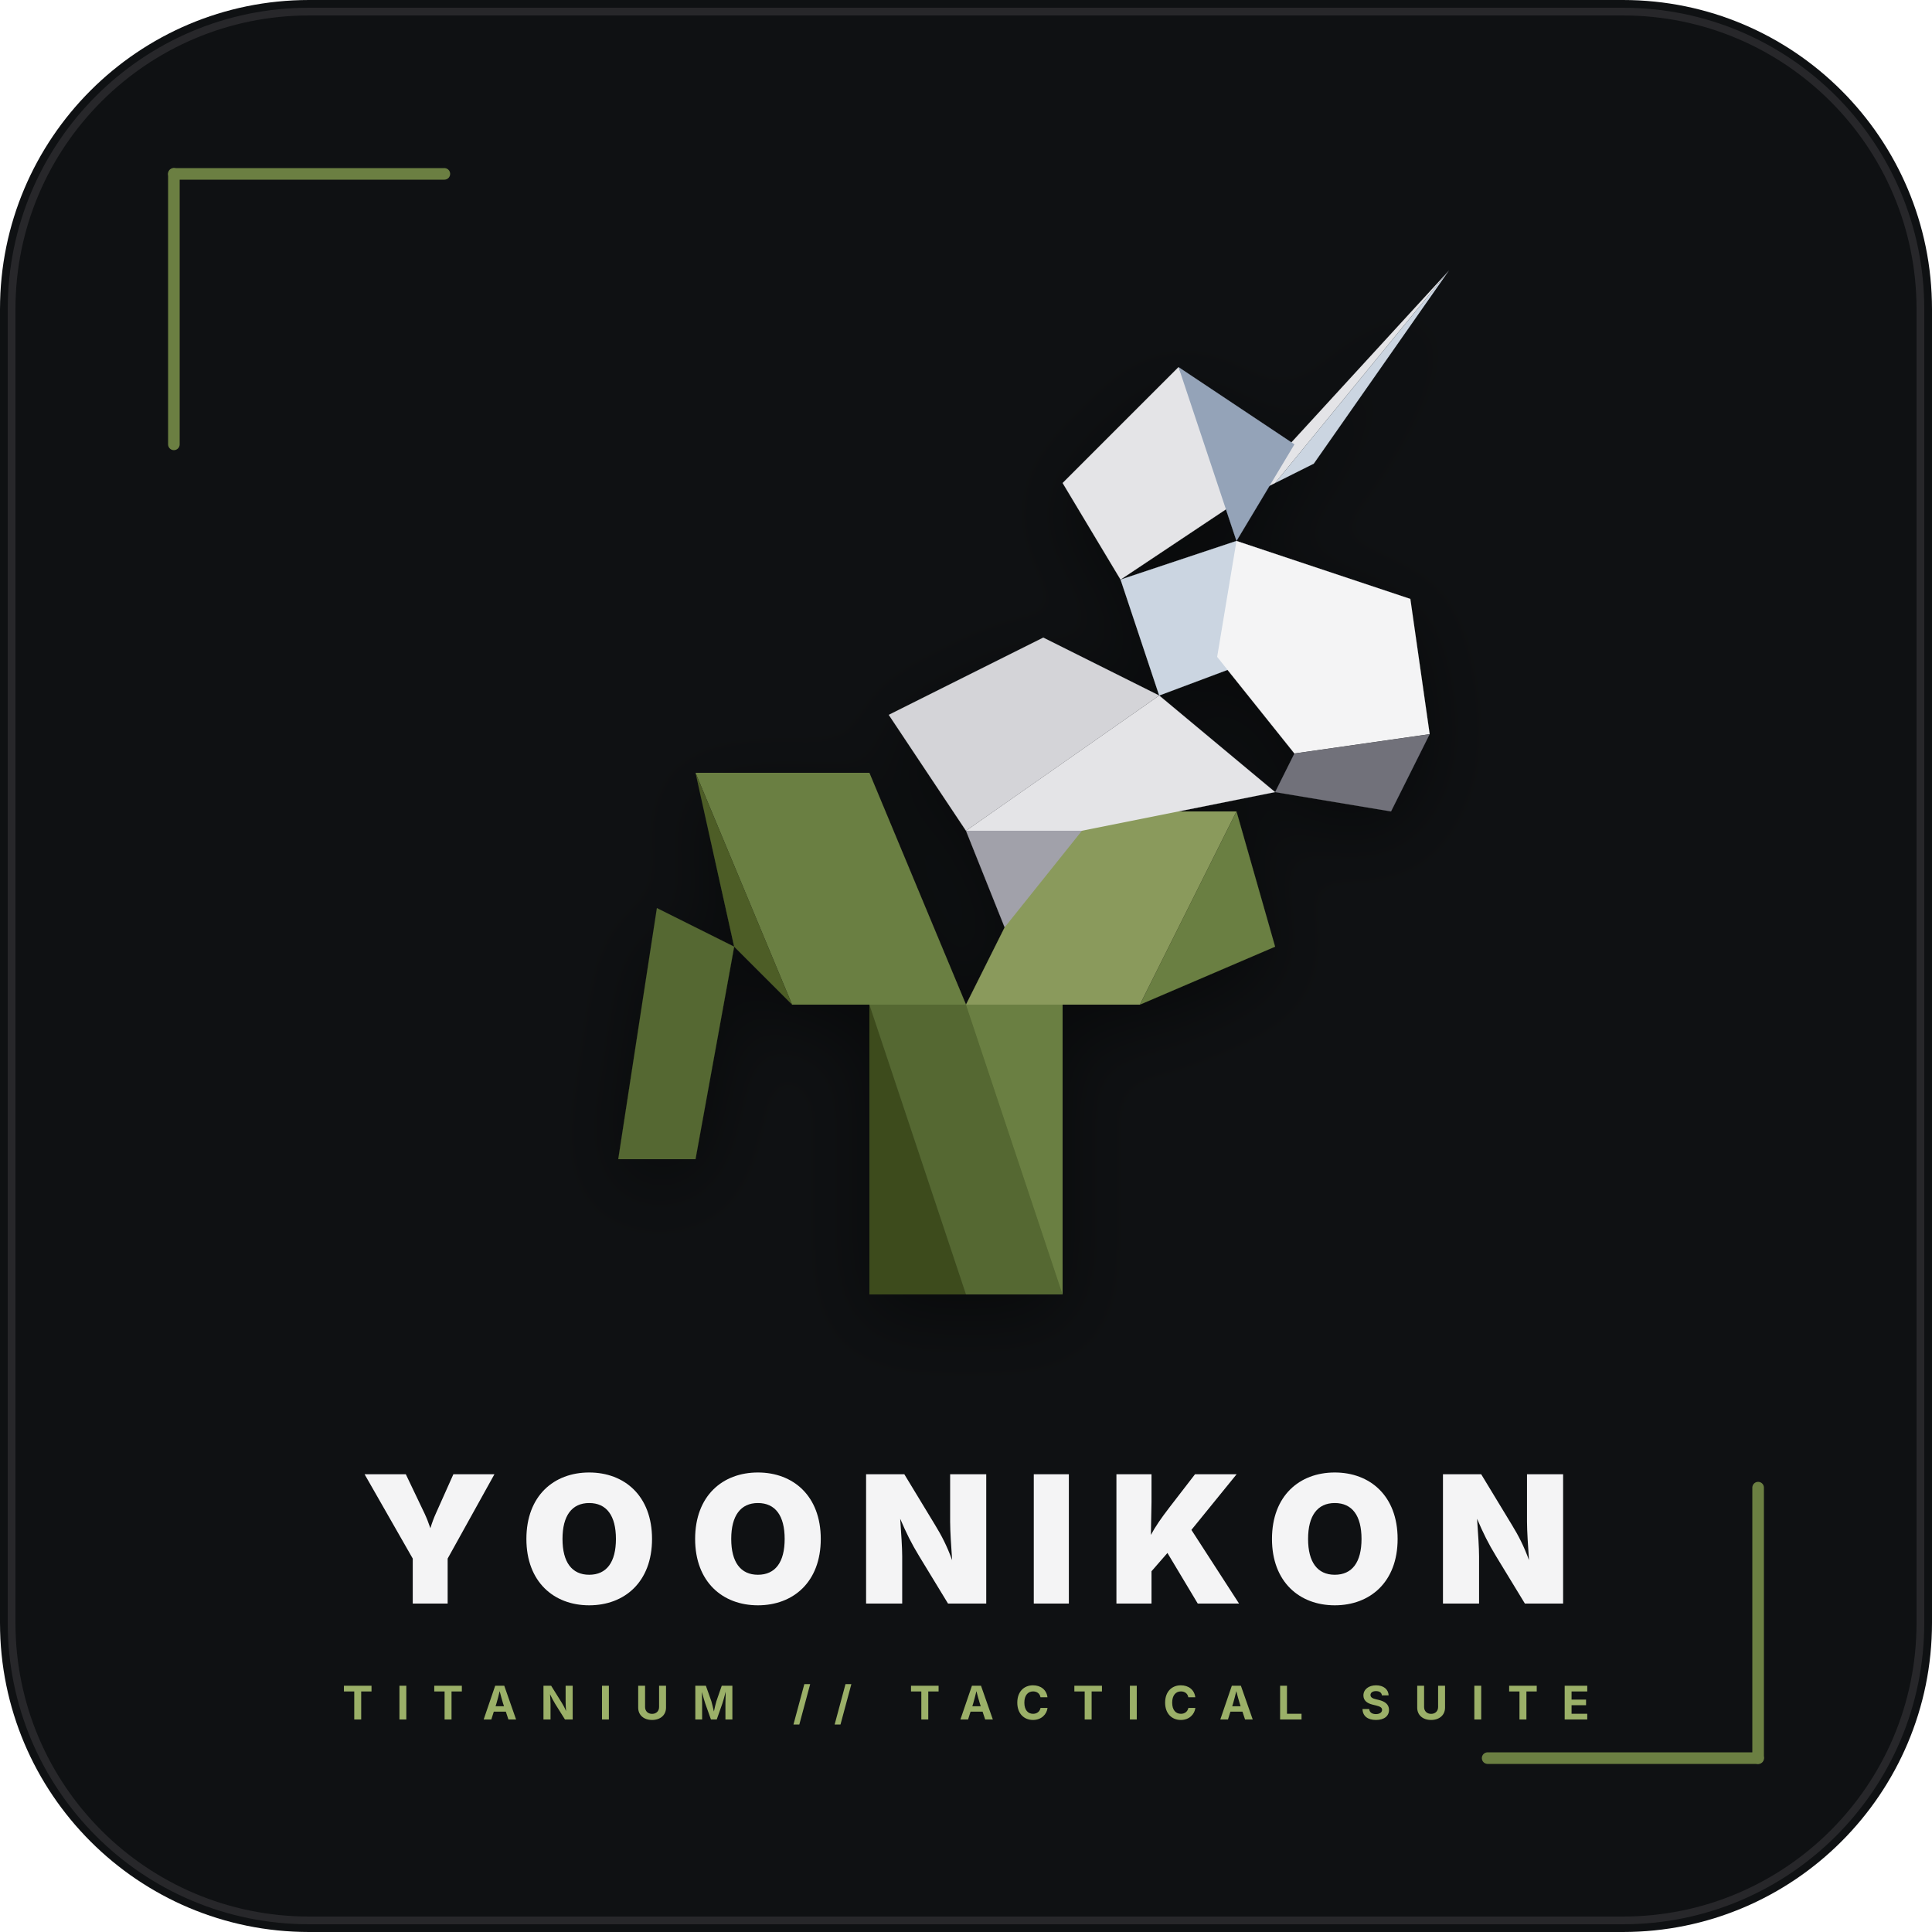
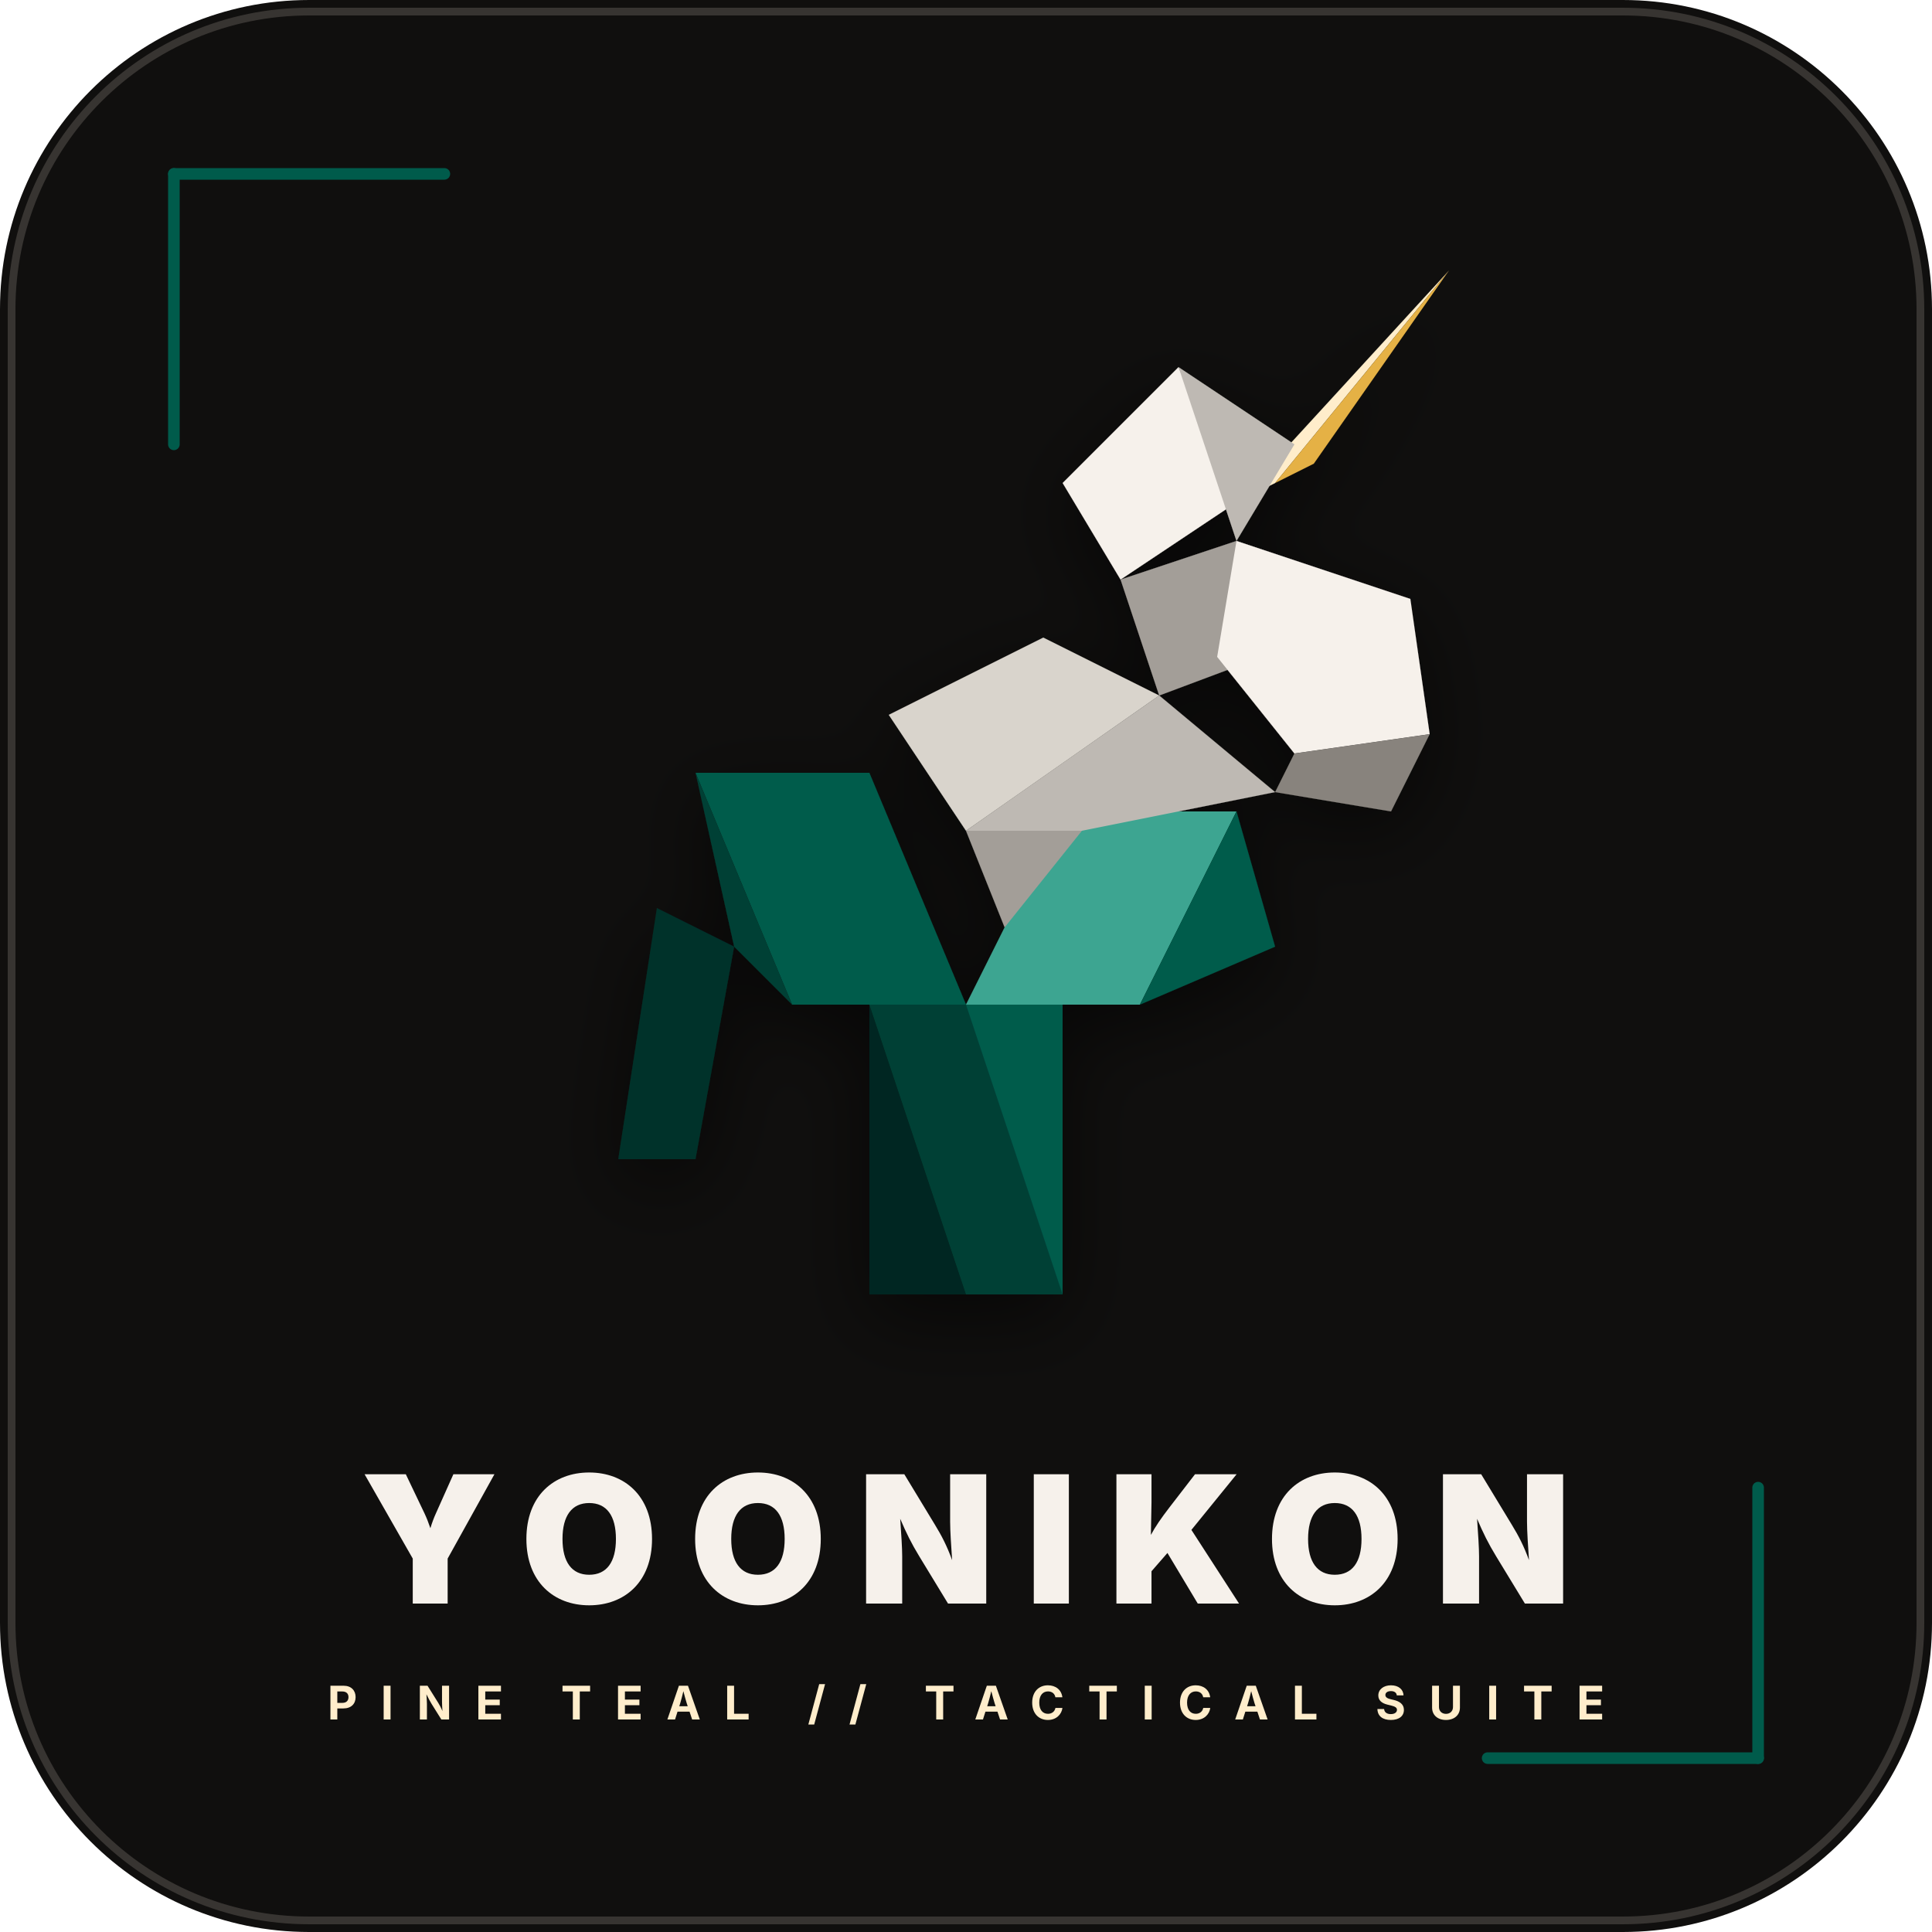
<svg xmlns="http://www.w3.org/2000/svg" viewBox="0 0 500 500" width="100%" height="100%">
  <defs>
    <filter id="softShadow" x="-10%" y="-10%" width="120%" height="120%">
-       <feDropShadow dx="0" dy="6" stdDeviation="10" flood-color="#000000" flood-opacity="0.45" />
+       <feDropShadow dx="0" dy="6" stdDeviation="10" flood-color="#000000" flood-opacity="0.55" />
    </filter>
  </defs>
-   <rect width="500" height="500" rx="80" fill="#0f1113" />
-   <rect width="494" height="494" x="3" y="3" rx="77" fill="none" stroke="#27272a" stroke-width="2" />
-   <line x1="45" y1="45" x2="115" y2="45" stroke="#6b7f42" stroke-width="3" stroke-linecap="round" />
-   <line x1="45" y1="45" x2="45" y2="115" stroke="#6b7f42" stroke-width="3" stroke-linecap="round" />
-   <line x1="455" y1="455" x2="385" y2="455" stroke="#6b7f42" stroke-width="3" stroke-linecap="round" />
-   <line x1="455" y1="455" x2="455" y2="385" stroke="#6b7f42" stroke-width="3" stroke-linecap="round" />
+   <rect width="500" height="500" rx="80" fill="#100f0e" />
+   <rect width="494" height="494" x="3" y="3" rx="77" fill="none" stroke="#373431" stroke-width="2" />
+   <line x1="45" y1="45" x2="115" y2="45" stroke="#005b4b" stroke-width="3" stroke-linecap="round" />
+   <line x1="45" y1="45" x2="45" y2="115" stroke="#005b4b" stroke-width="3" stroke-linecap="round" />
+   <line x1="455" y1="455" x2="385" y2="455" stroke="#005b4b" stroke-width="3" stroke-linecap="round" />
+   <line x1="455" y1="455" x2="455" y2="385" stroke="#005b4b" stroke-width="3" stroke-linecap="round" />
  <g transform="translate(10, -5)" filter="url(#softShadow)">
-     <polygon points="170,205 215,205 240,265 195,265" fill="#6b7f42" />
-     <polygon points="170,205 195,265 180,250" fill="#4d5d28" />
-     <polygon points="160,240 180,250 170,305 150,305" fill="#556832" />
-     <polygon points="310,215 265,215 240,265 285,265" fill="#8a9a5b" />
-     <polygon points="285,265 310,215 320,250" fill="#6b7f42" />
-     <polygon points="215,265 265,265 265,340 215,340" fill="#556832" />
-     <polygon points="215,265 240,340 215,340" fill="#3d4b1f" />
-     <polygon points="240,265 265,265 265,340" fill="#6b7f42" />
-     <polygon points="310,135 365,75 320,130" fill="#e4e4e7" />
-     <polygon points="320,130 365,75 330,125" fill="#cbd5e1" />
-     <polygon points="265,130 295,100 310,135 280,155" fill="#e4e4e7" />
-     <polygon points="295,100 325,120 310,145" fill="#94a3b8" />
-     <polygon points="280,155 310,145 330,170 290,185" fill="#cbd5e1" />
-     <polygon points="310,145 355,160 360,195 325,200 305,175" fill="#f4f4f5" />
-     <polygon points="325,200 360,195 350,215 320,210" fill="#71717a" />
-     <polygon points="240,220 290,185 320,210 270,220" fill="#e4e4e7" />
-     <polygon points="240,220 270,220 250,245" fill="#a1a1aa" />
-     <polygon points="220,190 260,170 290,185 240,220" fill="#d4d4d8" />
+     <polygon points="170,205 215,205 240,265 195,265" fill="#005b4b" />
+     <polygon points="170,205 195,265 180,250" fill="#004136" />
+     <polygon points="160,240 180,250 170,305 150,305" fill="#00332b" />
+     <polygon points="310,215 265,215 240,265 285,265" fill="#3da591" />
+     <polygon points="285,265 310,215 320,250" fill="#005b4b" />
+     <polygon points="215,265 265,265 265,340 215,340" fill="#004136" />
+     <polygon points="215,265 240,340 215,340" fill="#002620" />
+     <polygon points="240,265 265,265 265,340" fill="#005b4b" />
+     <polygon points="310,135 365,75 320,130" fill="#ffedcb" />
+     <polygon points="320,130 365,75 330,125" fill="#e5b144" />
+     <polygon points="265,130 295,100 310,135 280,155" fill="#f6f1eb" />
+     <polygon points="295,100 325,120 310,145" fill="#beb9b3" />
+     <polygon points="280,155 310,145 330,170 290,185" fill="#a39e98" />
+     <polygon points="310,145 355,160 360,195 325,200 305,175" fill="#f6f1eb" />
+     <polygon points="325,200 360,195 350,215 320,210" fill="#88837d" />
+     <polygon points="240,220 290,185 320,210 270,220" fill="#beb9b3" />
+     <polygon points="240,220 270,220 250,245" fill="#a39e98" />
+     <polygon points="220,190 260,170 290,185 240,220" fill="#d9d4cc" />
  </g>
-   <text x="250" y="415" text-anchor="middle" font-family="-apple-system, BlinkMacSystemFont, 'SF Pro Display', 'Arial Black', sans-serif" font-weight="900" font-size="46" letter-spacing="8" fill="#f4f4f5">
+   <text x="250" y="415" text-anchor="middle" font-family="-apple-system, BlinkMacSystemFont, 'SF Pro Display', 'Arial Black', sans-serif" font-weight="900" font-size="46" letter-spacing="8" fill="#f6f1eb">
    YOONIKON
  </text>
-   <text x="250" y="445" text-anchor="middle" font-family="-apple-system, BlinkMacSystemFont, 'SF Pro Text', monospace" font-weight="700" font-size="12" letter-spacing="6" fill="#9bb068">
-     TITANIUM // TACTICAL SUITE
+   <text x="250" y="445" text-anchor="middle" font-family="-apple-system, BlinkMacSystemFont, 'SF Pro Text', monospace" font-weight="700" font-size="12" letter-spacing="6" fill="#ffedcb">
+     PINE TEAL // TACTICAL SUITE
  </text>
</svg>
